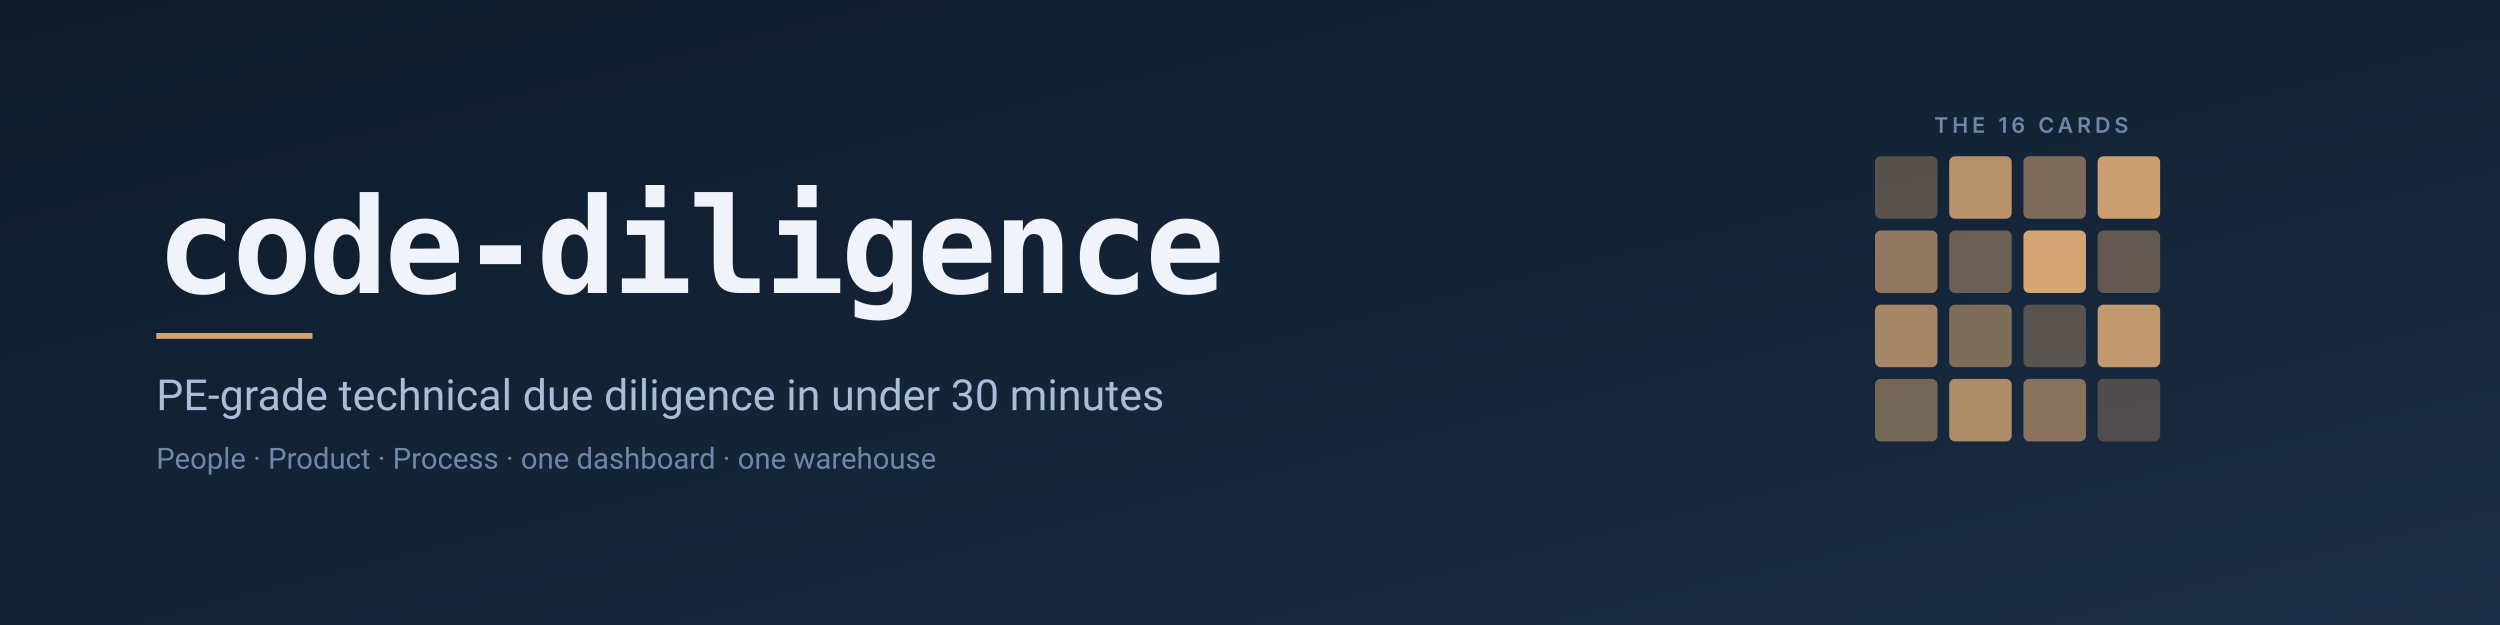
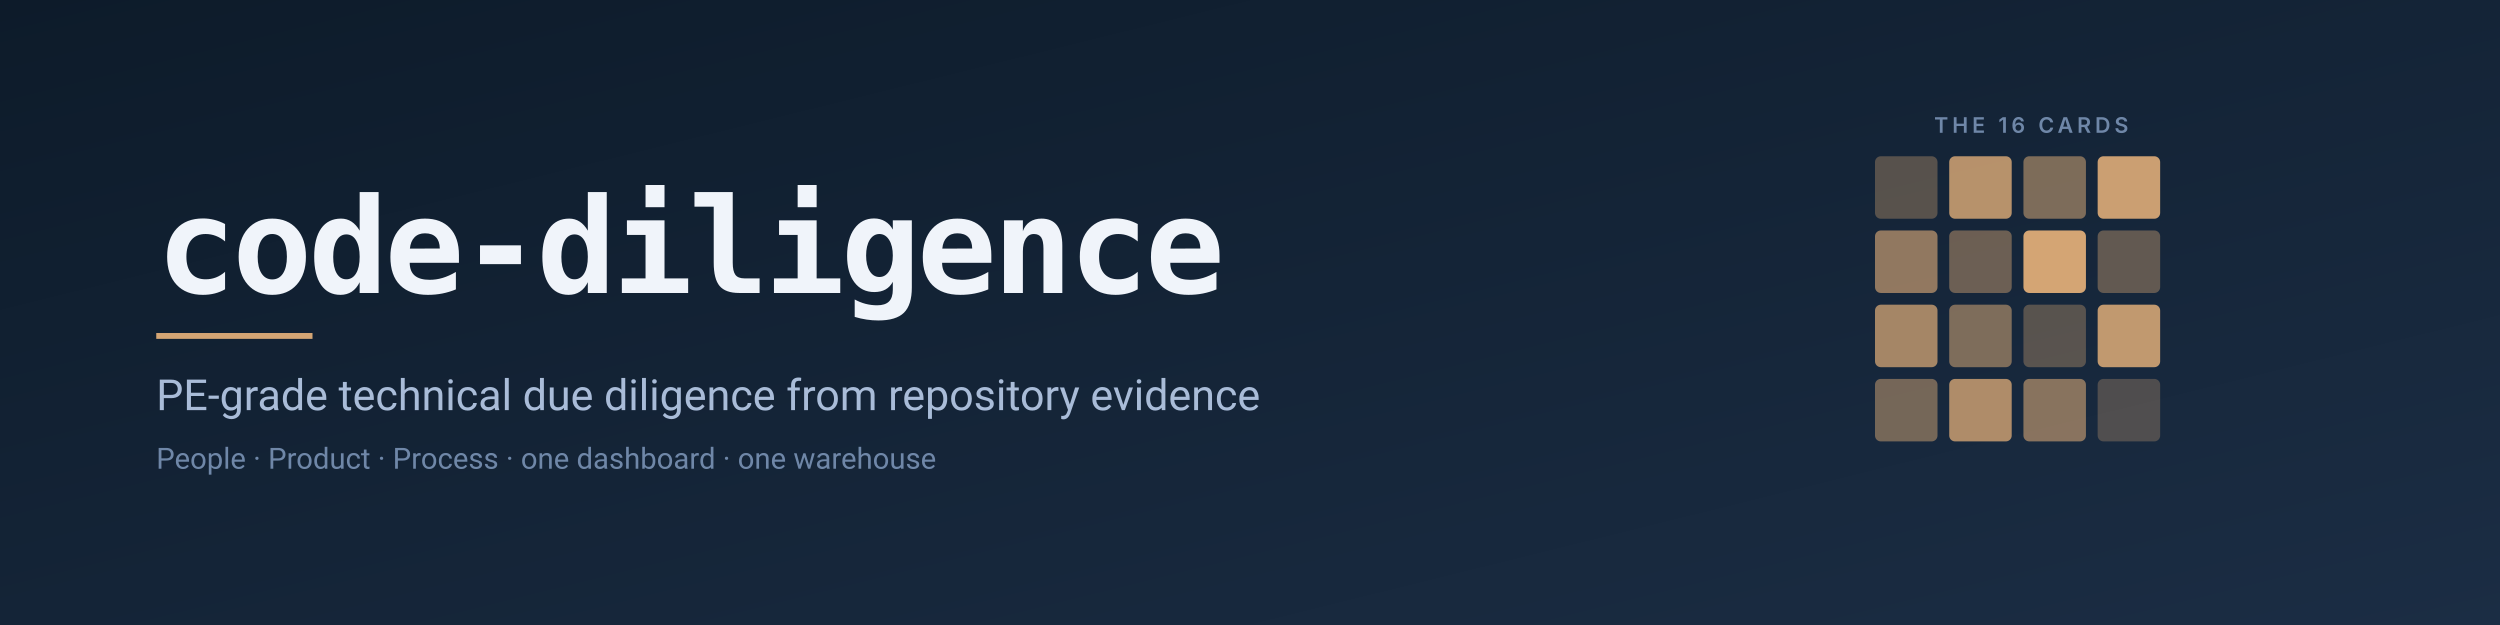
<svg xmlns="http://www.w3.org/2000/svg" viewBox="0 0 1280 320" preserveAspectRatio="xMidYMid slice">
  <defs>
    <linearGradient id="bg" x1="0%" y1="0%" x2="100%" y2="100%">
      <stop offset="0%" stop-color="#0d1b2a" />
      <stop offset="100%" stop-color="#1b2d44" />
    </linearGradient>
  </defs>
  <rect width="1280" height="320" fill="url(#bg)" />
  <g transform="translate(80, 0)">
    <text x="0" y="150" font-family="'SF Mono', 'Menlo', 'Monaco', monospace" font-size="68" font-weight="600" fill="#f0f4fa" letter-spacing="-2">code-diligence</text>
    <line x1="0" y1="172" x2="80" y2="172" stroke="#d4a574" stroke-width="3" />
-     <text x="0" y="210" font-family="-apple-system, BlinkMacSystemFont, 'Segoe UI', Roboto, sans-serif" font-size="22" font-weight="400" fill="#a9bcd8">PE-grade technical due diligence in under 30 minutes</text>
+     <text x="0" y="210" font-family="-apple-system, BlinkMacSystemFont, 'Segoe UI', Roboto, sans-serif" font-size="22" font-weight="400" fill="#a9bcd8">PE-grade technical due diligence from repository evidence</text>
    <text x="0" y="240" font-family="-apple-system, BlinkMacSystemFont, 'Segoe UI', Roboto, sans-serif" font-size="15" font-weight="400" fill="#6f87a8">People  ·  Product  ·  Process    ·    one dashboard    ·    one warehouse</text>
  </g>
  <g transform="translate(960, 80)">
    <text x="80" y="-12" text-anchor="middle" font-family="-apple-system, BlinkMacSystemFont, sans-serif" font-size="11" font-weight="600" fill="#6f87a8" letter-spacing="2">THE 16 CARDS</text>
    <g>
      <rect x="0" y="0" width="32" height="32" rx="3" fill="#d4a574" opacity="0.35" />
      <rect x="38" y="0" width="32" height="32" rx="3" fill="#d4a574" opacity="0.85" />
      <rect x="76" y="0" width="32" height="32" rx="3" fill="#d4a574" opacity="0.55" />
      <rect x="114" y="0" width="32" height="32" rx="3" fill="#d4a574" opacity="0.95" />
      <rect x="0" y="38" width="32" height="32" rx="3" fill="#d4a574" opacity="0.65" />
      <rect x="38" y="38" width="32" height="32" rx="3" fill="#d4a574" opacity="0.45" />
      <rect x="76" y="38" width="32" height="32" rx="3" fill="#d4a574" opacity="1.00" />
      <rect x="114" y="38" width="32" height="32" rx="3" fill="#d4a574" opacity="0.40" />
      <rect x="0" y="76" width="32" height="32" rx="3" fill="#d4a574" opacity="0.75" />
      <rect x="38" y="76" width="32" height="32" rx="3" fill="#d4a574" opacity="0.55" />
      <rect x="76" y="76" width="32" height="32" rx="3" fill="#d4a574" opacity="0.35" />
      <rect x="114" y="76" width="32" height="32" rx="3" fill="#d4a574" opacity="0.90" />
      <rect x="0" y="114" width="32" height="32" rx="3" fill="#d4a574" opacity="0.50" />
      <rect x="38" y="114" width="32" height="32" rx="3" fill="#d4a574" opacity="0.80" />
      <rect x="76" y="114" width="32" height="32" rx="3" fill="#d4a574" opacity="0.60" />
      <rect x="114" y="114" width="32" height="32" rx="3" fill="#d4a574" opacity="0.30" />
    </g>
  </g>
</svg>
